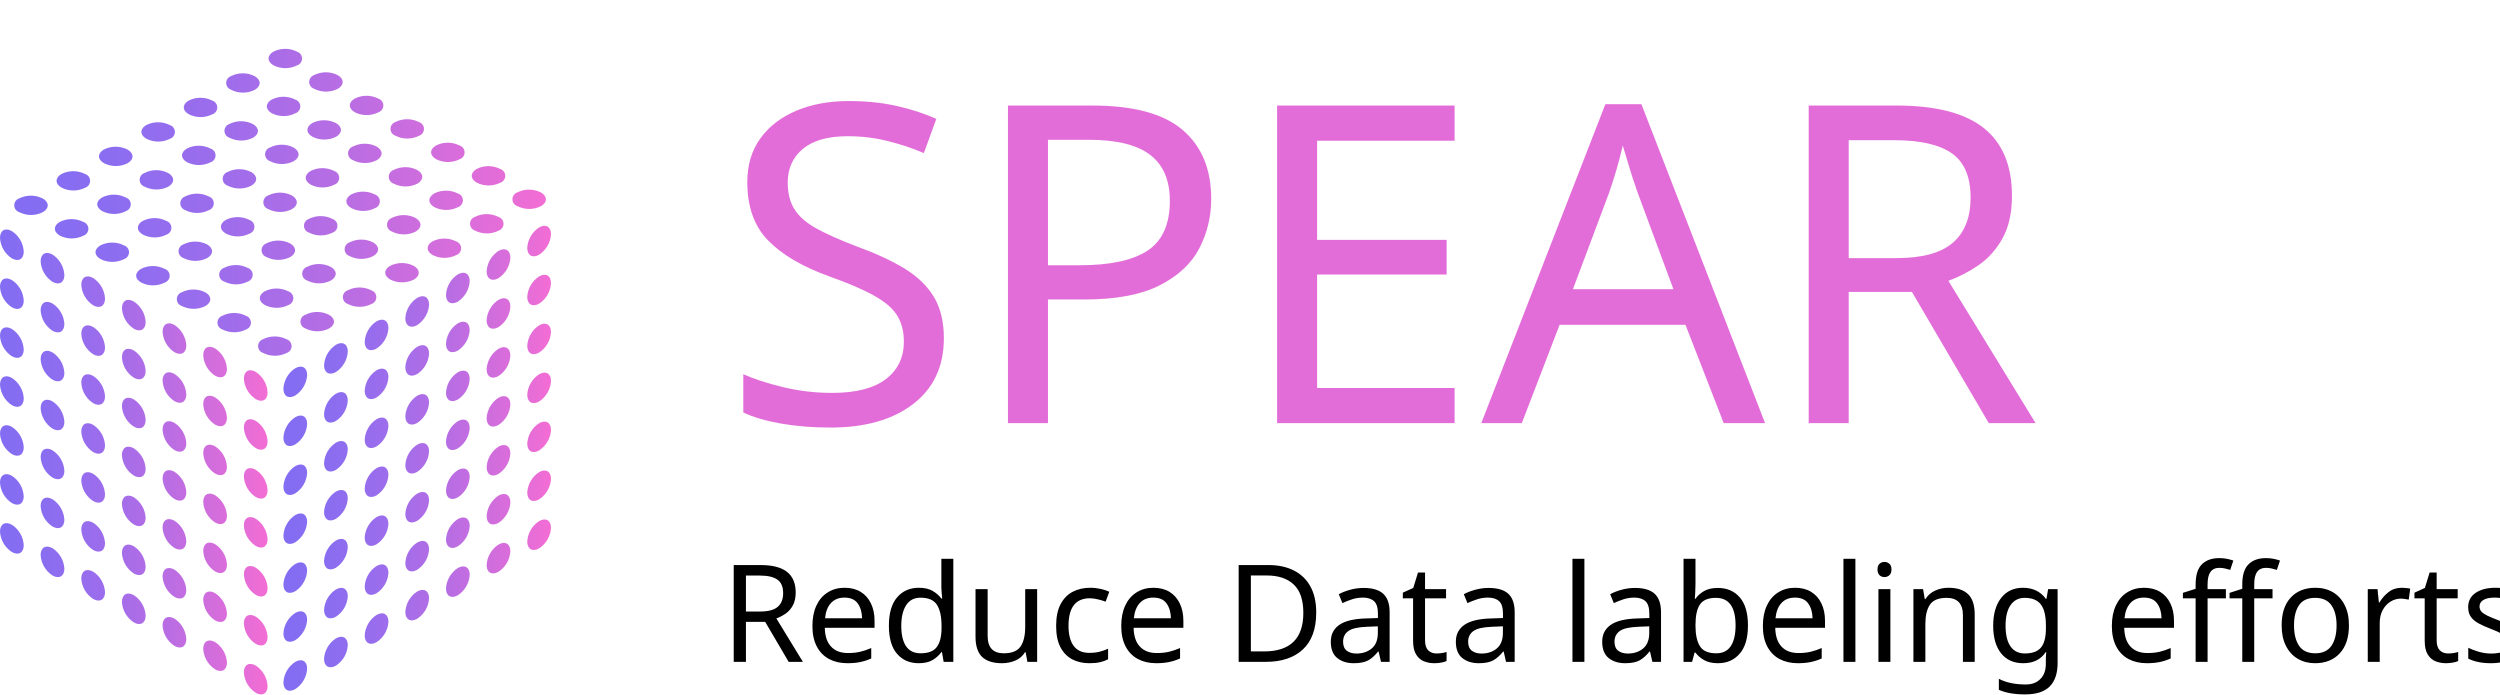
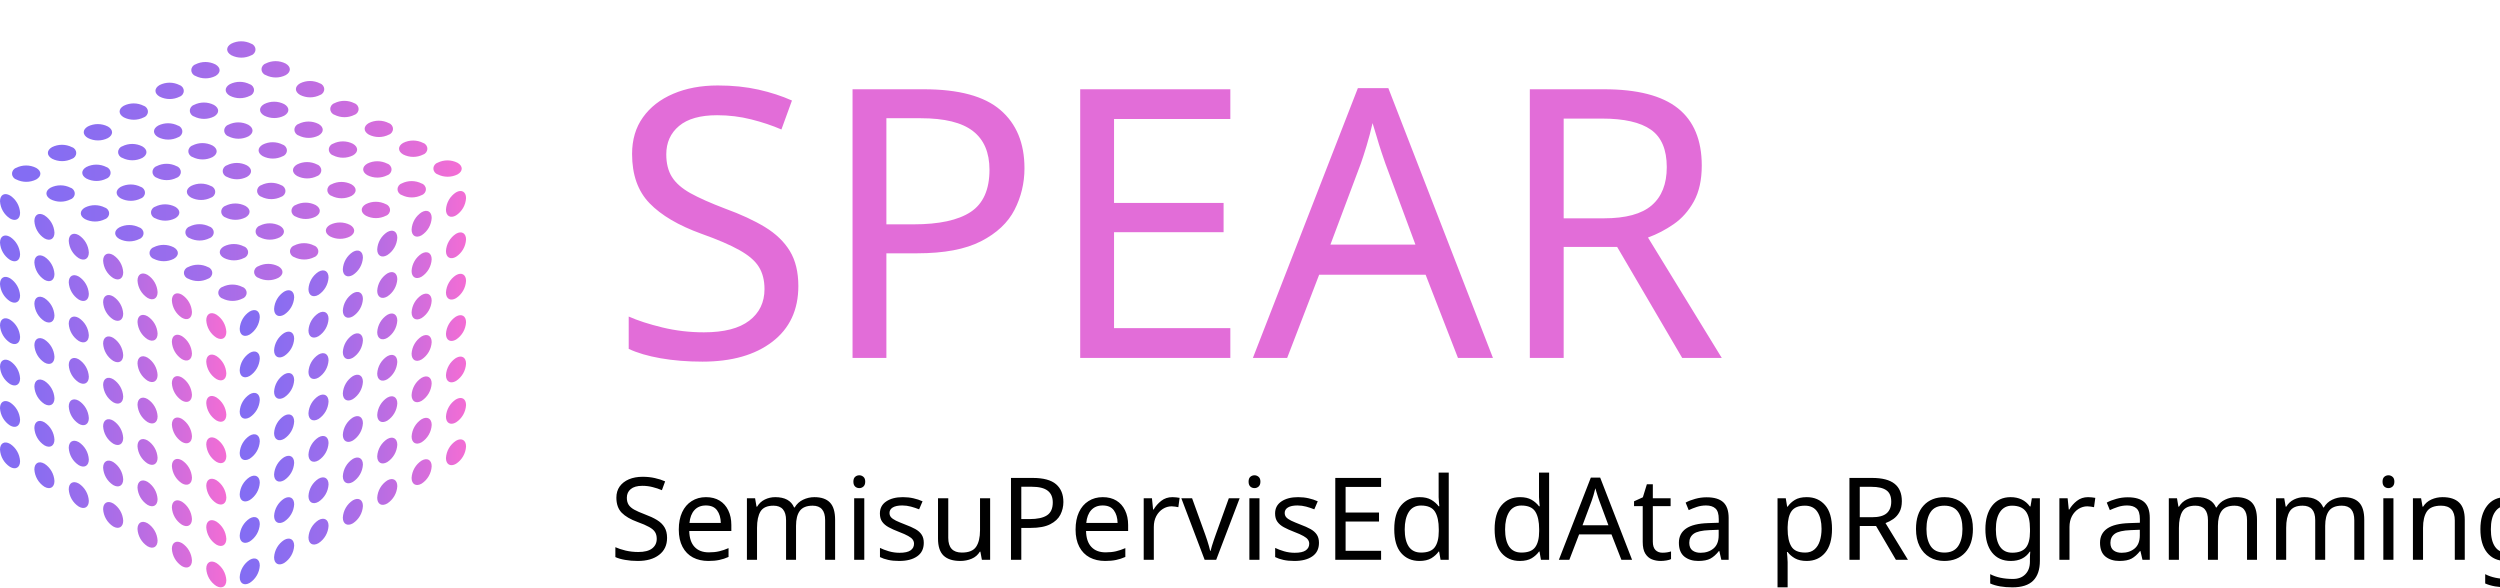
- <svg xmlns="http://www.w3.org/2000/svg" width="460.827" height="128" viewBox="0 0 460.827 128">
+ <svg xmlns="http://www.w3.org/2000/svg" width="544.827" height="128" viewBox="0 0 544.827 128">
  <defs>
    <linearGradient id="linear-gradient" y1="0.5" x2="1" y2="0.5" gradientUnits="objectBoundingBox">
      <stop offset="0" stop-color="#836df3" />
      <stop offset="0.154" stop-color="#896df1" />
      <stop offset="0.372" stop-color="#9b6dec" />
      <stop offset="0.626" stop-color="#b96de3" />
      <stop offset="0.906" stop-color="#e36dd8" />
      <stop offset="1" stop-color="#f36dd4" />
    </linearGradient>
  </defs>
  <g id="Group_256" data-name="Group 256" transform="translate(-1208.069 -753)">
    <g id="Group_104" data-name="Group 104" transform="translate(984.896 132)">
-       <text id="Reduce_Data_labeling_efforts" data-name="Reduce Data labeling efforts" transform="translate(356 743)" font-size="25" font-family="SFCompactText-Regular, SF Text">
-         <tspan x="0" y="0">Reduce Data labeling efforts</tspan>
+       <text id="SemisuPervisEd_dAta_pRogramming" data-name="SemisuPervisEd dAta pRogramming" transform="translate(356 743)" font-size="25" font-family="SFCompactText-Regular, SF Text">
+         <tspan x="0" y="0">SemisuPervisEd dAta pRogramming</tspan>
      </text>
      <text id="SPEAR" transform="translate(356 699)" fill="#e26dd8" font-size="82" font-family="SFCompactText-Medium, SF Text" font-weight="500">
        <tspan x="0" y="0">SPEAR</tspan>
      </text>
    </g>
    <g id="Group_253" data-name="Group 253" transform="translate(721.83 644.161)">
      <path id="Path_898" data-name="Path 898" d="M495.919,148.343c-1.208-.7-2.189-.14-2.189,1.248a4.826,4.826,0,0,0,2.189,3.775c1.21.7,2.19.139,2.19-1.248A4.822,4.822,0,0,0,495.919,148.343Zm14.984,8.649c-1.208-.7-2.189-.139-2.189,1.249a4.826,4.826,0,0,0,2.189,3.775c1.209.7,2.189.139,2.189-1.248A4.825,4.825,0,0,0,510.9,156.992Zm22.475,18c1.208.7,2.189.14,2.189-1.248a4.826,4.826,0,0,0-2.189-3.775c-1.21-.7-2.189-.139-2.189,1.248A4.82,4.82,0,0,0,533.379,174.993Zm-7.493-9.349c-1.208-.7-2.189-.139-2.189,1.248a4.826,4.826,0,0,0,2.189,3.777c1.209.7,2.19.139,2.19-1.248A4.826,4.826,0,0,0,525.886,165.643Zm-22.474-12.975c-1.21-.7-2.189-.139-2.189,1.248a4.824,4.824,0,0,0,2.189,3.777c1.208.7,2.189.139,2.189-1.248A4.824,4.824,0,0,0,503.412,152.668Zm14.983,8.651c-1.208-.7-2.189-.139-2.189,1.248a4.824,4.824,0,0,0,2.189,3.775c1.21.7,2.19.139,2.19-1.248A4.822,4.822,0,0,0,518.395,161.318Zm-29.967-17.3c-1.208-.7-2.189-.139-2.189,1.248a4.828,4.828,0,0,0,2.189,3.777c1.21.7,2.19.139,2.19-1.248A4.824,4.824,0,0,0,488.428,144.017Zm14.984,17.672c-1.21-.7-2.189-.14-2.189,1.248a4.82,4.82,0,0,0,2.189,3.775c1.208.7,2.189.139,2.189-1.248A4.824,4.824,0,0,0,503.412,161.689Zm14.983,8.651c-1.208-.7-2.189-.14-2.189,1.248a4.824,4.824,0,0,0,2.189,3.775c1.21.7,2.19.139,2.19-1.248A4.822,4.822,0,0,0,518.395,170.34Zm-29.967-17.3c-1.208-.7-2.189-.139-2.189,1.248a4.824,4.824,0,0,0,2.189,3.775c1.21.7,2.19.14,2.19-1.248A4.822,4.822,0,0,0,488.428,153.038ZM510.9,166.014c-1.208-.7-2.189-.139-2.189,1.248a4.828,4.828,0,0,0,2.189,3.777c1.209.7,2.189.139,2.189-1.248A4.823,4.823,0,0,0,510.9,166.014Zm14.983,8.651c-1.208-.7-2.189-.139-2.189,1.248a4.828,4.828,0,0,0,2.189,3.777c1.209.7,2.19.139,2.19-1.248A4.824,4.824,0,0,0,525.886,174.664Zm-29.967-17.3c-1.208-.7-2.189-.139-2.189,1.248a4.828,4.828,0,0,0,2.189,3.777c1.21.7,2.19.139,2.19-1.248A4.826,4.826,0,0,0,495.919,157.363Zm37.459,21.627c-1.21-.7-2.189-.14-2.189,1.248a4.82,4.82,0,0,0,2.189,3.775c1.208.7,2.189.139,2.189-1.248A4.824,4.824,0,0,0,533.379,178.99ZM510.9,175.035c-1.208-.7-2.189-.139-2.189,1.248a4.824,4.824,0,0,0,2.189,3.775c1.209.7,2.189.14,2.189-1.248A4.82,4.82,0,0,0,510.9,175.035Zm14.983,8.651c-1.208-.7-2.189-.139-2.189,1.248a4.824,4.824,0,0,0,2.189,3.775c1.209.7,2.19.14,2.19-1.248A4.822,4.822,0,0,0,525.886,183.686Zm-37.458-21.628c-1.208-.7-2.189-.139-2.189,1.248a4.826,4.826,0,0,0,2.189,3.777c1.21.7,2.19.139,2.19-1.248A4.826,4.826,0,0,0,488.428,162.058Zm14.984,8.651c-1.21-.7-2.189-.139-2.189,1.248a4.823,4.823,0,0,0,2.189,3.777c1.208.7,2.189.139,2.189-1.248A4.828,4.828,0,0,0,503.412,170.709Zm29.967,17.3c-1.21-.7-2.189-.139-2.189,1.248a4.825,4.825,0,0,0,2.189,3.777c1.208.7,2.189.139,2.189-1.248A4.828,4.828,0,0,0,533.379,188.01Zm-14.984-8.651c-1.208-.7-2.189-.139-2.189,1.248a4.826,4.826,0,0,0,2.189,3.777c1.21.7,2.19.139,2.19-1.248A4.826,4.826,0,0,0,518.395,179.36Zm-22.475-12.975c-1.208-.7-2.189-.139-2.189,1.248a4.824,4.824,0,0,0,2.189,3.775c1.21.7,2.19.14,2.19-1.248A4.822,4.822,0,0,0,495.919,166.384Zm37.459,30.648c-1.21-.7-2.189-.139-2.189,1.248a4.825,4.825,0,0,0,2.189,3.777c1.208.7,2.189.139,2.189-1.248A4.824,4.824,0,0,0,533.379,197.032ZM510.9,184.055c-1.208-.7-2.189-.139-2.189,1.249a4.824,4.824,0,0,0,2.189,3.775c1.209.7,2.189.139,2.189-1.248A4.825,4.825,0,0,0,510.9,184.055ZM488.428,171.08c-1.208-.7-2.189-.139-2.189,1.248a4.828,4.828,0,0,0,2.189,3.777c1.21.7,2.19.139,2.19-1.248A4.824,4.824,0,0,0,488.428,171.08Zm29.967,17.3c-1.208-.7-2.189-.139-2.189,1.248a4.828,4.828,0,0,0,2.189,3.777c1.21.7,2.19.139,2.19-1.248A4.824,4.824,0,0,0,518.395,188.381Zm7.491,4.325c-1.208-.7-2.189-.139-2.189,1.249a4.826,4.826,0,0,0,2.189,3.775c1.209.7,2.19.139,2.19-1.248A4.826,4.826,0,0,0,525.886,192.706Zm-29.967-17.3c-1.208-.7-2.189-.14-2.189,1.248a4.824,4.824,0,0,0,2.189,3.775c1.21.7,2.19.139,2.19-1.248A4.822,4.822,0,0,0,495.919,175.406Zm7.493,4.325c-1.21-.7-2.189-.139-2.189,1.248a4.825,4.825,0,0,0,2.189,3.777c1.208.7,2.189.139,2.189-1.248A4.826,4.826,0,0,0,503.412,179.73Zm-7.493,4.7c-1.208-.7-2.189-.139-2.189,1.248a4.828,4.828,0,0,0,2.189,3.777c1.21.7,2.19.139,2.19-1.248A4.826,4.826,0,0,0,495.919,184.426Zm7.493,4.326c-1.21-.7-2.189-.139-2.189,1.248a4.82,4.82,0,0,0,2.189,3.775c1.208.7,2.189.14,2.189-1.248A4.824,4.824,0,0,0,503.412,188.752Zm22.474,12.975c-1.208-.7-2.189-.139-2.189,1.248a4.828,4.828,0,0,0,2.189,3.777c1.209.7,2.19.139,2.19-1.248A4.826,4.826,0,0,0,525.886,201.727ZM488.428,180.1c-1.208-.7-2.189-.139-2.189,1.248a4.824,4.824,0,0,0,2.189,3.775c1.21.7,2.19.139,2.19-1.248A4.822,4.822,0,0,0,488.428,180.1Zm44.951,25.952c-1.21-.7-2.189-.139-2.189,1.248a4.82,4.82,0,0,0,2.189,3.775c1.208.7,2.189.139,2.189-1.248A4.824,4.824,0,0,0,533.379,206.053ZM510.9,193.076c-1.208-.7-2.189-.139-2.189,1.248A4.828,4.828,0,0,0,510.9,198.1c1.209.7,2.189.139,2.189-1.248A4.825,4.825,0,0,0,510.9,193.076Zm7.491,4.326c-1.208-.7-2.189-.139-2.189,1.248a4.824,4.824,0,0,0,2.189,3.775c1.21.7,2.19.139,2.19-1.248A4.822,4.822,0,0,0,518.395,197.4Zm-29.967-8.281c-1.208-.7-2.189-.139-2.189,1.249a4.824,4.824,0,0,0,2.189,3.775c1.21.7,2.19.139,2.19-1.248A4.826,4.826,0,0,0,488.428,189.121Zm7.491,4.326c-1.208-.7-2.189-.139-2.189,1.248a4.828,4.828,0,0,0,2.189,3.777c1.21.7,2.19.139,2.19-1.249A4.823,4.823,0,0,0,495.919,193.447Zm22.475,12.975c-1.208-.7-2.189-.139-2.189,1.248a4.826,4.826,0,0,0,2.189,3.777c1.21.7,2.19.139,2.19-1.248A4.826,4.826,0,0,0,518.395,206.422ZM510.9,202.1c-1.208-.7-2.189-.139-2.189,1.248a4.824,4.824,0,0,0,2.189,3.775c1.209.7,2.189.14,2.189-1.248A4.82,4.82,0,0,0,510.9,202.1Zm14.983,8.651c-1.208-.7-2.189-.139-2.189,1.248a4.824,4.824,0,0,0,2.189,3.775c1.209.7,2.19.14,2.19-1.248A4.822,4.822,0,0,0,525.886,210.748Zm7.493,4.325c-1.21-.7-2.189-.139-2.189,1.248a4.825,4.825,0,0,0,2.189,3.777c1.208.7,2.189.139,2.189-1.248A4.828,4.828,0,0,0,533.379,215.073Zm-29.967-17.3c-1.21-.7-2.189-.139-2.189,1.248a4.822,4.822,0,0,0,2.189,3.777c1.208.7,2.189.139,2.189-1.248A4.828,4.828,0,0,0,503.412,197.772Zm-14.984.371c-1.208-.7-2.189-.139-2.189,1.248a4.828,4.828,0,0,0,2.189,3.777c1.21.7,2.19.139,2.19-1.248A4.824,4.824,0,0,0,488.428,198.142Zm44.951,25.952c-1.21-.7-2.189-.139-2.189,1.248a4.82,4.82,0,0,0,2.189,3.775c1.208.7,2.189.14,2.189-1.247A4.826,4.826,0,0,0,533.379,224.095Zm-29.967-17.3c-1.21-.7-2.189-.139-2.189,1.248a4.824,4.824,0,0,0,2.189,3.777c1.208.7,2.189.139,2.189-1.248A4.826,4.826,0,0,0,503.412,206.793Zm14.983,8.651c-1.208-.7-2.189-.139-2.189,1.248a4.828,4.828,0,0,0,2.189,3.777c1.21.7,2.19.139,2.19-1.248A4.824,4.824,0,0,0,518.395,215.444Zm-22.475-12.975c-1.208-.7-2.189-.14-2.189,1.248a4.824,4.824,0,0,0,2.189,3.775c1.21.7,2.19.139,2.19-1.248A4.821,4.821,0,0,0,495.919,202.468Zm14.984,8.651c-1.208-.7-2.189-.14-2.189,1.248a4.824,4.824,0,0,0,2.189,3.775c1.209.7,2.189.139,2.189-1.248A4.82,4.82,0,0,0,510.9,211.119Zm14.983,8.651c-1.208-.7-2.189-.14-2.189,1.248a4.826,4.826,0,0,0,2.189,3.775c1.209.7,2.19.139,2.19-1.248A4.822,4.822,0,0,0,525.886,219.77Z" transform="translate(0 7.42)" fill="url(#linear-gradient)" />
      <path id="Path_899" data-name="Path 899" d="M536.519,165.12a4.823,4.823,0,0,0-2.189,3.775c0,1.387.98,1.947,2.189,1.248a4.821,4.821,0,0,0,2.189-3.777C538.708,164.98,537.729,164.422,536.519,165.12Zm29.967-17.3a4.824,4.824,0,0,0-2.189,3.775c0,1.387.98,1.947,2.189,1.248a4.822,4.822,0,0,0,2.19-3.775C568.676,147.68,567.7,147.12,566.486,147.819ZM551.5,156.47a4.822,4.822,0,0,0-2.19,3.775c0,1.387.981,1.947,2.19,1.248a4.824,4.824,0,0,0,2.189-3.777C553.692,156.329,552.711,155.771,551.5,156.47Zm-7.493,4.325a4.826,4.826,0,0,0-2.189,3.775c0,1.388.981,1.947,2.189,1.249a4.826,4.826,0,0,0,2.19-3.777C546.2,160.655,545.22,160.1,544.011,160.794Zm14.984-8.651a4.823,4.823,0,0,0-2.189,3.777c0,1.387.979,1.946,2.189,1.248a4.825,4.825,0,0,0,2.189-3.777C561.183,152,560.2,151.446,558.995,152.144Zm-29.967,17.3a4.82,4.82,0,0,0-2.189,3.775c0,1.388.979,1.947,2.189,1.248a4.824,4.824,0,0,0,2.189-3.775C531.216,169.306,530.236,168.748,529.028,169.445Zm44.95-20.928a4.826,4.826,0,0,0,2.19-3.777c0-1.387-.98-1.946-2.19-1.248a4.828,4.828,0,0,0-2.189,3.777C571.789,148.657,572.769,149.215,573.977,148.518Zm0,4a4.824,4.824,0,0,0-2.189,3.775c0,1.387.981,1.947,2.189,1.248a4.822,4.822,0,0,0,2.19-3.775C576.167,152.375,575.187,151.816,573.977,152.514Zm-14.983,8.651a4.82,4.82,0,0,0-2.189,3.775c0,1.387.979,1.947,2.189,1.248a4.82,4.82,0,0,0,2.189-3.775C561.183,161.026,560.2,160.466,558.995,161.165Zm-14.984,8.651a4.824,4.824,0,0,0-2.189,3.775c0,1.387.981,1.947,2.189,1.248a4.822,4.822,0,0,0,2.19-3.775C546.2,169.677,545.22,169.117,544.011,169.816Zm-14.983,8.651a4.82,4.82,0,0,0-2.189,3.775c0,1.387.979,1.947,2.189,1.248a4.824,4.824,0,0,0,2.189-3.775C531.216,178.327,530.236,177.768,529.028,178.466Zm37.458-21.627a4.828,4.828,0,0,0-2.189,3.777c0,1.387.98,1.946,2.189,1.248a4.826,4.826,0,0,0,2.19-3.777C568.676,156.7,567.7,156.142,566.486,156.839Zm-29.967,17.3a4.828,4.828,0,0,0-2.189,3.777c0,1.387.98,1.946,2.189,1.248a4.824,4.824,0,0,0,2.189-3.777C538.708,174,537.729,173.443,536.519,174.14ZM551.5,165.49a4.824,4.824,0,0,0-2.19,3.777c0,1.387.981,1.946,2.19,1.248a4.828,4.828,0,0,0,2.189-3.777C553.692,165.351,552.711,164.792,551.5,165.49Zm0,9.021a4.822,4.822,0,0,0-2.19,3.775c0,1.388.981,1.947,2.19,1.248a4.824,4.824,0,0,0,2.189-3.775C553.692,174.372,552.711,173.814,551.5,174.511Zm-14.984,8.651a4.823,4.823,0,0,0-2.189,3.775c0,1.388.98,1.947,2.189,1.248a4.82,4.82,0,0,0,2.189-3.775C538.708,183.023,537.729,182.463,536.519,183.162Zm-7.491,4.325a4.825,4.825,0,0,0-2.189,3.777c0,1.387.979,1.946,2.189,1.248a4.826,4.826,0,0,0,2.189-3.777C531.216,187.348,530.236,186.789,529.028,187.486Zm14.983-8.651a4.828,4.828,0,0,0-2.189,3.777c0,1.387.981,1.946,2.189,1.248a4.823,4.823,0,0,0,2.19-3.775C546.2,178.7,545.22,178.138,544.011,178.836Zm14.984-8.649a4.82,4.82,0,0,0-2.189,3.775c0,1.387.979,1.947,2.189,1.248a4.82,4.82,0,0,0,2.189-3.775C561.183,170.046,560.2,169.488,558.995,170.186Zm7.491-4.326a4.823,4.823,0,0,0-2.189,3.775c0,1.388.98,1.947,2.189,1.248a4.822,4.822,0,0,0,2.19-3.775C568.676,165.721,567.7,165.163,566.486,165.86Zm7.491-4.325a4.824,4.824,0,0,0-2.189,3.775c0,1.387.981,1.947,2.189,1.248a4.822,4.822,0,0,0,2.19-3.775C576.167,161.4,575.187,160.837,573.977,161.536Zm-7.491,13.346a4.824,4.824,0,0,0-2.189,3.775c0,1.387.98,1.947,2.189,1.248a4.822,4.822,0,0,0,2.19-3.775C568.676,174.743,567.7,174.183,566.486,174.882Zm-29.967,17.3a4.823,4.823,0,0,0-2.189,3.775c0,1.387.98,1.947,2.189,1.248a4.82,4.82,0,0,0,2.189-3.775C538.708,192.043,537.729,191.484,536.519,192.183Zm37.458-21.628a4.828,4.828,0,0,0-2.189,3.777c0,1.387.981,1.946,2.189,1.248a4.826,4.826,0,0,0,2.19-3.777C576.167,170.417,575.187,169.858,573.977,170.556Zm-44.95,25.952a4.822,4.822,0,0,0-2.189,3.777c0,1.387.979,1.946,2.189,1.248a4.828,4.828,0,0,0,2.189-3.777C531.216,196.369,530.236,195.809,529.028,196.508Zm14.983-8.651a4.828,4.828,0,0,0-2.189,3.777c0,1.387.981,1.946,2.189,1.248a4.826,4.826,0,0,0,2.19-3.777C546.2,187.718,545.22,187.16,544.011,187.857Zm7.493-4.325a4.822,4.822,0,0,0-2.19,3.775c0,1.387.981,1.947,2.19,1.248a4.824,4.824,0,0,0,2.189-3.775C553.692,183.392,552.711,182.834,551.5,183.532Zm7.491-4.326a4.823,4.823,0,0,0-2.189,3.777c0,1.387.979,1.946,2.189,1.248a4.825,4.825,0,0,0,2.189-3.777C561.183,179.067,560.2,178.509,558.995,179.206Zm0,9.021A4.82,4.82,0,0,0,556.806,192c0,1.388.979,1.947,2.189,1.248a4.82,4.82,0,0,0,2.189-3.775C561.183,188.089,560.2,187.53,558.995,188.228Zm-7.491,4.325a4.826,4.826,0,0,0-2.19,3.777c0,1.387.981,1.946,2.19,1.248a4.826,4.826,0,0,0,2.189-3.777C553.692,192.413,552.711,191.855,551.5,192.552Zm22.474-12.975a4.824,4.824,0,0,0-2.189,3.775c0,1.388.981,1.947,2.189,1.248a4.822,4.822,0,0,0,2.19-3.775C576.167,179.438,575.187,178.878,573.977,179.577Zm-44.95,25.952a4.82,4.82,0,0,0-2.189,3.775c0,1.387.979,1.947,2.189,1.248a4.824,4.824,0,0,0,2.189-3.775C531.216,205.39,530.236,204.83,529.028,205.529Zm7.491-4.326a4.828,4.828,0,0,0-2.189,3.777c0,1.387.98,1.946,2.189,1.248a4.825,4.825,0,0,0,2.189-3.777C538.708,201.064,537.729,200.506,536.519,201.2Zm29.967-17.3a4.828,4.828,0,0,0-2.189,3.777c0,1.387.98,1.946,2.189,1.248a4.822,4.822,0,0,0,2.19-3.777C568.676,183.763,567.7,183.2,566.486,183.9Zm-22.475,12.977a4.824,4.824,0,0,0-2.189,3.775c0,1.388.981,1.947,2.189,1.248a4.821,4.821,0,0,0,2.19-3.775C546.2,196.739,545.22,196.18,544.011,196.878Zm29.967-8.28a4.824,4.824,0,0,0-2.189,3.775c0,1.387.981,1.947,2.189,1.248a4.822,4.822,0,0,0,2.19-3.775C576.167,188.458,575.187,187.9,573.977,188.6Zm-37.458,21.626A4.823,4.823,0,0,0,534.33,214c0,1.388.98,1.947,2.189,1.248a4.82,4.82,0,0,0,2.189-3.775C538.708,210.085,537.729,209.526,536.519,210.224Zm-7.491,4.326a4.82,4.82,0,0,0-2.189,3.775c0,1.387.979,1.946,2.189,1.248a4.824,4.824,0,0,0,2.189-3.777C531.216,214.41,530.236,213.852,529.028,214.55Zm14.983-8.651a4.824,4.824,0,0,0-2.189,3.775c0,1.387.981,1.947,2.189,1.248a4.822,4.822,0,0,0,2.19-3.775C546.2,205.759,545.22,205.2,544.011,205.9Zm14.984-8.651a4.82,4.82,0,0,0-2.189,3.775c0,1.387.979,1.947,2.189,1.248a4.82,4.82,0,0,0,2.189-3.775C561.183,197.109,560.2,196.55,558.995,197.249Zm7.491-4.326A4.826,4.826,0,0,0,564.3,196.7c0,1.387.98,1.946,2.189,1.248a4.826,4.826,0,0,0,2.19-3.777C568.676,192.784,567.7,192.226,566.486,192.923ZM551.5,201.574a4.822,4.822,0,0,0-2.19,3.777c0,1.387.981,1.946,2.19,1.248a4.828,4.828,0,0,0,2.189-3.777C553.692,201.435,552.711,200.876,551.5,201.574Zm14.983.371a4.823,4.823,0,0,0-2.189,3.775c0,1.388.98,1.947,2.189,1.248a4.822,4.822,0,0,0,2.19-3.775C568.676,201.805,567.7,201.246,566.486,201.944Zm-7.491,4.325a4.825,4.825,0,0,0-2.189,3.777c0,1.387.979,1.946,2.189,1.248a4.823,4.823,0,0,0,2.189-3.777C561.183,206.13,560.2,205.572,558.995,206.269Zm-29.967,17.3a4.822,4.822,0,0,0-2.189,3.777c0,1.387.979,1.946,2.189,1.248a4.828,4.828,0,0,0,2.189-3.777C531.216,223.432,530.236,222.873,529.028,223.571Zm14.983-8.651a4.828,4.828,0,0,0-2.189,3.777c0,1.387.981,1.946,2.189,1.248a4.826,4.826,0,0,0,2.19-3.777C546.2,214.781,545.22,214.222,544.011,214.92Zm-7.491,4.326a4.824,4.824,0,0,0-2.189,3.775c0,1.387.98,1.947,2.189,1.248a4.82,4.82,0,0,0,2.189-3.775C538.708,219.107,537.729,218.547,536.519,219.246ZM551.5,210.6a4.822,4.822,0,0,0-2.19,3.775c0,1.387.981,1.947,2.19,1.248a4.824,4.824,0,0,0,2.189-3.775C553.692,210.456,552.711,209.9,551.5,210.6Zm22.474-12.977a4.828,4.828,0,0,0-2.189,3.777c0,1.387.981,1.946,2.189,1.248a4.826,4.826,0,0,0,2.19-3.777C576.167,197.479,575.187,196.921,573.977,197.618Z" transform="translate(11.642 7.27)" fill="url(#linear-gradient)" />
      <path id="Path_900" data-name="Path 900" d="M562.893,131.341a4.826,4.826,0,0,0-4.365-.008,1.33,1.33,0,0,0,.013,2.519,4.822,4.822,0,0,0,4.365.009A1.331,1.331,0,0,0,562.893,131.341Zm-14.984-8.651a4.826,4.826,0,0,0-4.365-.008,1.33,1.33,0,0,0,.014,2.519,4.822,4.822,0,0,0,4.365.009C549.125,124.516,549.119,123.389,547.909,122.69Zm-11.842-1.813a4.822,4.822,0,0,0,4.365.008,1.33,1.33,0,0,0-.014-2.519,4.822,4.822,0,0,0-4.365-.008C534.852,119.051,534.858,120.179,536.068,120.877Zm34.317,14.79a4.818,4.818,0,0,0-4.365-.008c-1.2.694-1.2,1.821.013,2.519a4.829,4.829,0,0,0,4.366.008A1.33,1.33,0,0,0,570.385,135.667Zm7.491,4.325a4.822,4.822,0,0,0-4.365-.008c-1.2.694-1.2,1.822.014,2.519a4.822,4.822,0,0,0,4.365.009A1.331,1.331,0,0,0,577.876,139.991Zm7.491,4.326a4.819,4.819,0,0,0-4.363-.009,1.331,1.331,0,0,0,.013,2.521,4.826,4.826,0,0,0,4.365.008C586.584,146.143,586.577,145.015,585.368,144.317Zm-29.966-17.3a4.821,4.821,0,0,0-4.366-.008c-1.2.694-1.194,1.821.014,2.519a4.826,4.826,0,0,0,4.365.008A1.33,1.33,0,0,0,555.4,127.016Zm-7.813,4.51a4.826,4.826,0,0,0-4.365-.008c-1.2.694-1.2,1.822.014,2.519a4.818,4.818,0,0,0,4.365.008C548.8,133.352,548.8,132.225,547.589,131.526Zm7.491,4.325a4.826,4.826,0,0,0-4.365-.008,1.331,1.331,0,0,0,.014,2.521,4.826,4.826,0,0,0,4.365.008C556.3,137.678,556.29,136.549,555.08,135.851Zm22.475,12.977a4.826,4.826,0,0,0-4.365-.008,1.33,1.33,0,0,0,.013,2.519,4.824,4.824,0,0,0,4.366.008A1.33,1.33,0,0,0,577.556,148.827Zm-7.491-4.326a4.826,4.826,0,0,0-4.365-.008c-1.2.694-1.2,1.822.013,2.521a4.826,4.826,0,0,0,4.365.008A1.331,1.331,0,0,0,570.065,144.5Zm-41.81-19.115a4.822,4.822,0,0,0,4.365.009c1.2-.695,1.2-1.822-.014-2.521a4.824,4.824,0,0,0-4.363-.008A1.33,1.33,0,0,0,528.254,125.387ZM540.1,127.2a4.818,4.818,0,0,0-4.365-.008c-1.2.694-1.2,1.821.013,2.519a4.826,4.826,0,0,0,4.365.008A1.33,1.33,0,0,0,540.1,127.2Zm22.475,12.975a4.829,4.829,0,0,0-4.366-.008,1.33,1.33,0,0,0,.014,2.519,4.822,4.822,0,0,0,4.365.008C563.788,142,563.781,140.875,562.573,140.177Zm-30.288-8.465a4.826,4.826,0,0,0-4.365-.008,1.33,1.33,0,0,0,.014,2.519,4.822,4.822,0,0,0,4.365.008C533.5,133.537,533.494,132.409,532.285,131.711Zm7.491,4.325a4.823,4.823,0,0,0-4.363-.008,1.331,1.331,0,0,0,.013,2.521,4.826,4.826,0,0,0,4.365.008C540.992,137.863,540.986,136.735,539.776,136.036Zm-14.983-8.651a4.826,4.826,0,0,0-4.365-.008c-1.2.694-1.2,1.822.014,2.521a4.826,4.826,0,0,0,4.365.008A1.331,1.331,0,0,0,524.793,127.385Zm44.951,25.952a4.829,4.829,0,0,0-4.366-.008c-1.2.694-1.194,1.822.014,2.521a4.826,4.826,0,0,0,4.365.008A1.331,1.331,0,0,0,569.744,153.337Zm-22.475-12.975a4.822,4.822,0,0,0-4.365-.008c-1.2.694-1.2,1.821.013,2.519a4.826,4.826,0,0,0,4.365.008A1.33,1.33,0,0,0,547.269,140.362Zm14.983,8.651a4.822,4.822,0,0,0-4.365-.008,1.33,1.33,0,0,0,.014,2.519,4.826,4.826,0,0,0,4.365.008C563.467,150.839,563.461,149.71,562.251,149.013Zm-7.491-4.326a4.826,4.826,0,0,0-4.365-.008c-1.2.694-1.2,1.822.014,2.521a4.826,4.826,0,0,0,4.365.008A1.331,1.331,0,0,0,554.76,144.687ZM516.981,131.9a4.822,4.822,0,0,0-4.365-.008c-1.2.694-1.2,1.821.013,2.519a4.826,4.826,0,0,0,4.365.008A1.33,1.33,0,0,0,516.981,131.9Zm7.491,4.325a4.826,4.826,0,0,0-4.365-.008c-1.2.694-1.2,1.822.014,2.521a4.823,4.823,0,0,0,4.363.008A1.331,1.331,0,0,0,524.473,136.221Zm29.967,17.3a4.826,4.826,0,0,0-4.365-.008,1.33,1.33,0,0,0,.013,2.519,4.818,4.818,0,0,0,4.365.008C555.654,155.349,555.648,154.221,554.44,153.523Zm-22.476-12.975a4.822,4.822,0,0,0-4.365-.009,1.331,1.331,0,0,0,.014,2.521,4.826,4.826,0,0,0,4.365.008C533.18,142.373,533.174,141.245,531.964,140.547Zm29.967,17.3a4.822,4.822,0,0,0-4.365-.009c-1.2.695-1.2,1.822.014,2.521a4.826,4.826,0,0,0,4.365.008C563.147,159.675,563.141,158.546,561.931,157.849Zm-22.475-12.977a4.826,4.826,0,0,0-4.365-.008,1.33,1.33,0,0,0,.014,2.519,4.818,4.818,0,0,0,4.365.008C540.672,146.7,540.665,145.571,539.456,144.872Zm7.493,4.326a4.822,4.822,0,0,0-4.365-.009,1.331,1.331,0,0,0,.013,2.521,4.826,4.826,0,0,0,4.365.008A1.33,1.33,0,0,0,546.948,149.2Zm-22.8-4.141a4.822,4.822,0,0,0-4.365-.008,1.33,1.33,0,0,0,.013,2.519,4.818,4.818,0,0,0,4.365.008A1.33,1.33,0,0,0,524.152,145.057Zm-14.984-8.651a4.826,4.826,0,0,0-4.365-.008c-1.2.694-1.2,1.822.014,2.519a4.818,4.818,0,0,0,4.365.008C510.383,138.232,510.378,137.105,509.168,136.407Zm7.491,4.326a4.819,4.819,0,0,0-4.363-.009,1.331,1.331,0,0,0,.013,2.521,4.826,4.826,0,0,0,4.365.008C517.876,142.558,517.869,141.43,516.66,140.733Zm22.475,12.975a4.826,4.826,0,0,0-4.365-.008,1.33,1.33,0,0,0,.014,2.519,4.822,4.822,0,0,0,4.365.008C540.351,155.534,540.345,154.405,539.135,153.708Zm7.491,4.326a4.822,4.822,0,0,0-4.365-.009,1.331,1.331,0,0,0,.014,2.521,4.826,4.826,0,0,0,4.365.008C547.843,159.86,547.836,158.731,546.627,158.034Zm-14.983-8.651a4.822,4.822,0,0,0-4.365-.009c-1.2.695-1.2,1.822.014,2.521a4.823,4.823,0,0,0,4.363.008A1.33,1.33,0,0,0,531.644,149.383Zm22.475,12.975a4.822,4.822,0,0,0-4.365-.008,1.33,1.33,0,0,0,.013,2.519,4.822,4.822,0,0,0,4.365.008A1.33,1.33,0,0,0,554.119,162.359Zm-37.78-12.791a4.826,4.826,0,0,0-4.365-.008c-1.2.694-1.2,1.822.014,2.521a4.826,4.826,0,0,0,4.365.008A1.331,1.331,0,0,0,516.339,149.567Zm-14.983-8.649a4.822,4.822,0,0,0-4.365-.009c-1.2.694-1.2,1.822.013,2.521a4.826,4.826,0,0,0,4.365.008A1.33,1.33,0,0,0,501.357,140.918Zm7.491,4.325a4.822,4.822,0,0,0-4.365-.008c-1.2.694-1.2,1.822.014,2.519a4.822,4.822,0,0,0,4.365.008A1.33,1.33,0,0,0,508.848,145.243Zm37.458,21.626a4.826,4.826,0,0,0-4.365-.008,1.331,1.331,0,0,0,.014,2.521,4.826,4.826,0,0,0,4.365.008C547.522,168.7,547.516,167.567,546.306,166.869Zm-22.475-12.975a4.819,4.819,0,0,0-4.363-.008,1.33,1.33,0,0,0,.013,2.519,4.822,4.822,0,0,0,4.365.008C525.047,155.719,525.04,154.591,523.831,153.893Zm14.984,8.651a4.822,4.822,0,0,0-4.365-.008c-1.2.694-1.2,1.822.014,2.519a4.822,4.822,0,0,0,4.365.008A1.33,1.33,0,0,0,538.815,162.544Zm-7.491-4.326a4.826,4.826,0,0,0-4.365-.008,1.331,1.331,0,0,0,.013,2.521,4.826,4.826,0,0,0,4.365.008A1.331,1.331,0,0,0,531.323,158.218Zm-30.287-8.465a4.829,4.829,0,0,0-4.366-.008c-1.2.694-1.194,1.822.014,2.521a4.826,4.826,0,0,0,4.365.008A1.331,1.331,0,0,0,501.036,149.753Zm-7.493-4.325a4.822,4.822,0,0,0-4.365-.008,1.33,1.33,0,0,0,.014,2.519,4.822,4.822,0,0,0,4.365.008C494.759,147.254,494.753,146.125,493.543,145.428Zm44.951,25.952a4.818,4.818,0,0,0-4.365-.008,1.33,1.33,0,0,0,.013,2.519,4.826,4.826,0,0,0,4.365.008A1.33,1.33,0,0,0,538.494,171.38Zm-14.984-8.651a4.822,4.822,0,0,0-4.365-.008,1.33,1.33,0,0,0,.014,2.519,4.826,4.826,0,0,0,4.365.008C524.726,164.555,524.72,163.427,523.51,162.729ZM531,167.054a4.826,4.826,0,0,0-4.365-.008,1.33,1.33,0,0,0,.013,2.519,4.826,4.826,0,0,0,4.365.009A1.331,1.331,0,0,0,531,167.054Zm-22.475-12.975a4.822,4.822,0,0,0-4.365-.008c-1.2.694-1.2,1.821.013,2.519a4.826,4.826,0,0,0,4.365.008A1.33,1.33,0,0,0,508.527,154.079Zm7.491,4.325a4.826,4.826,0,0,0-4.365-.008c-1.2.694-1.2,1.822.014,2.519a4.822,4.822,0,0,0,4.365.009A1.331,1.331,0,0,0,516.019,158.4Z" transform="translate(0.586 0)" fill="url(#linear-gradient)" />
    </g>
  </g>
</svg>
